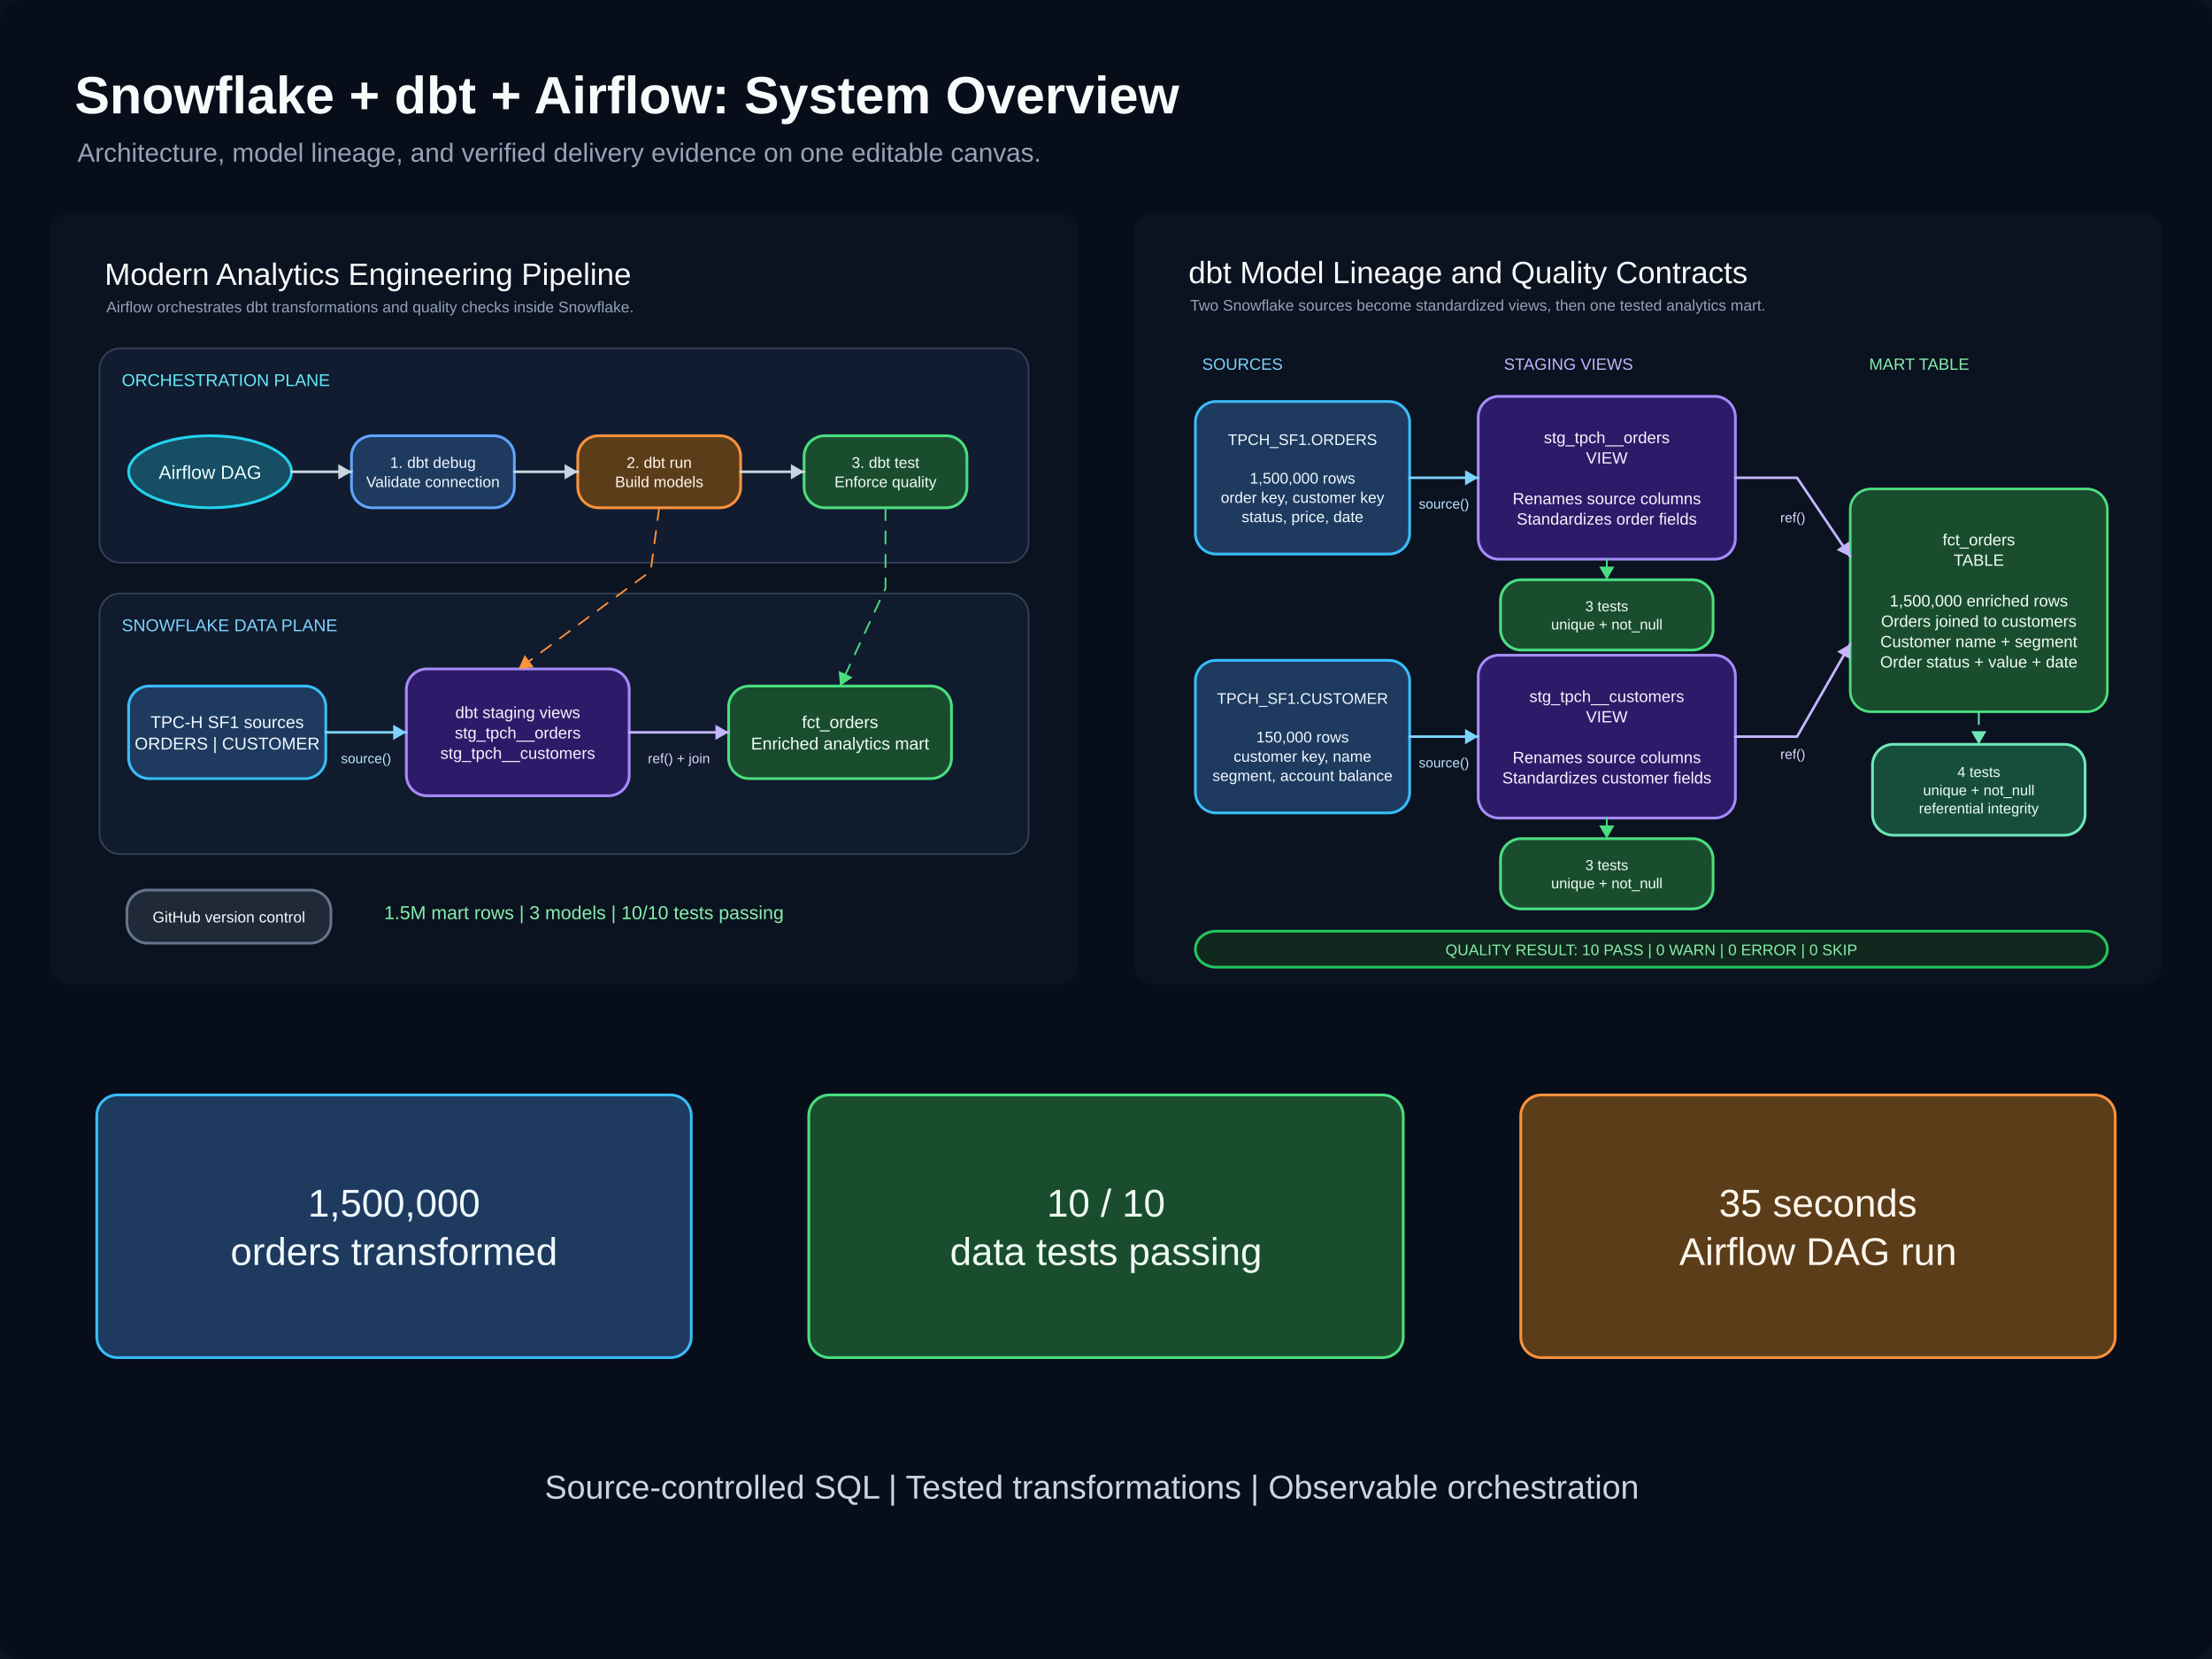
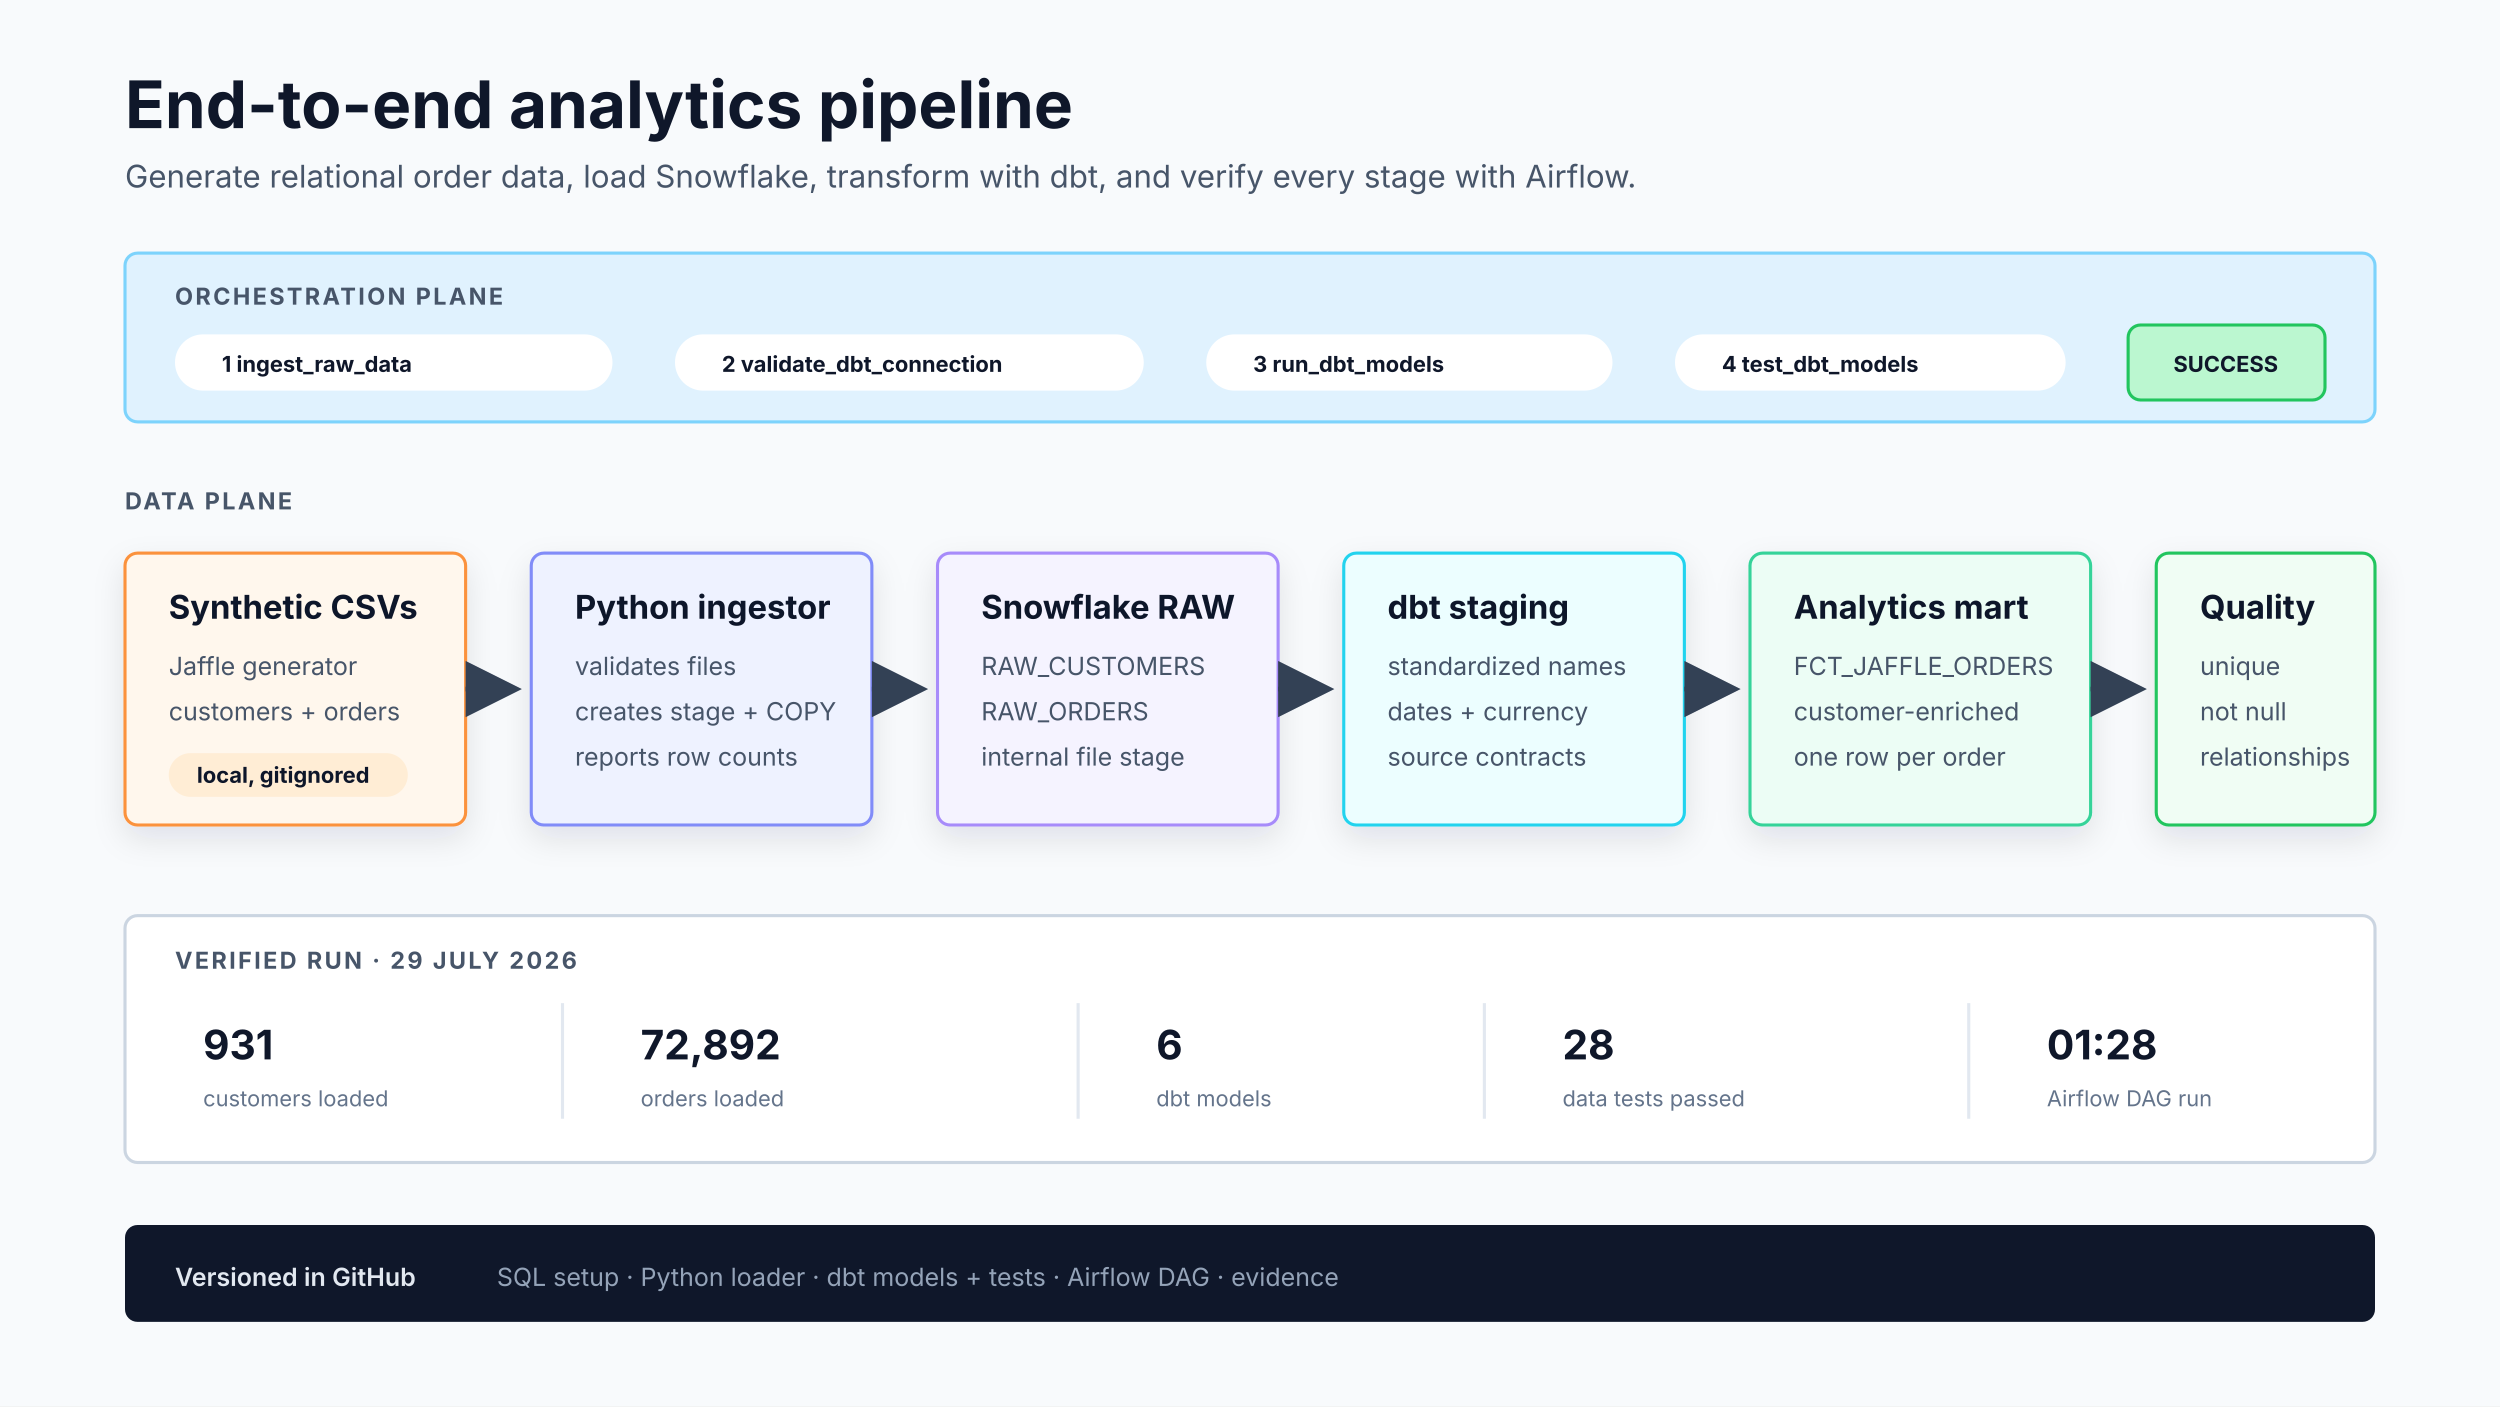
- <svg xmlns="http://www.w3.org/2000/svg" width="1600" height="1200" viewBox="0 0 1600 1200">
-   <rect width="100%" height="100%" fill="#0b1220" />
-   <rect x="0" y="0" width="1600" height="1200" rx="15" fill="#070d19" stroke="#070d19" stroke-width="0" />
-   <text x="54" y="82" fill="#f8fafc" font-family="Arial, sans-serif" font-size="38" font-weight="700" text-anchor="start">Snowflake + dbt + Airflow: System Overview</text>
-   <text x="56" y="117" fill="#94a3b8" font-family="Arial, sans-serif" font-size="19" font-weight="500" text-anchor="start">Architecture, model lineage, and verified delivery evidence on one editable canvas.</text>
-   <rect x="36" y="154" width="744" height="558" rx="15" fill="#0b1220" stroke="#0b1220" stroke-width="0" />
-   <text x="75.68" y="206.08" fill="#f8fafc" font-family="Arial, sans-serif" font-size="22.32" font-weight="500" text-anchor="start">Modern Analytics Engineering Pipeline</text>
-   <text x="76.92" y="225.92" fill="#94a3b8" font-family="Arial, sans-serif" font-size="11.16" font-weight="500" text-anchor="start">Airflow orchestrates dbt transformations and quality checks inside Snowflake.</text>
-   <rect x="71.96" y="251.96" width="672.08" height="155" rx="15" fill="#111c30" stroke="#334155" stroke-width="1.24" />
-   <text x="88.08" y="279.24" fill="#67e8f9" font-family="Arial, sans-serif" font-size="12.4" font-weight="500" text-anchor="start">ORCHESTRATION PLANE</text>
-   <ellipse cx="151.94" cy="341.24" rx="58.9" ry="26.04" fill="#164e63" stroke="#22d3ee" stroke-width="2" />
-   <text x="151.94" y="346.355" fill="#ecfeff" font-family="Arial, sans-serif" font-size="13.64" font-weight="500" text-anchor="middle">Airflow DAG</text>
-   <rect x="254.24" y="315.2" width="117.8" height="52.08" rx="15" fill="#1e3a5f" stroke="#60a5fa" stroke-width="2" />
-   <text x="313.14" y="338.45" fill="#eff6ff" font-family="Arial, sans-serif" font-size="11.16" font-weight="500" text-anchor="middle">1. dbt debug</text>
-   <text x="313.14" y="352.4" fill="#eff6ff" font-family="Arial, sans-serif" font-size="11.16" font-weight="500" text-anchor="middle">Validate connection</text>
-   <rect x="417.92" y="315.2" width="117.8" height="52.08" rx="15" fill="#5c3d1a" stroke="#fb923c" stroke-width="2" />
-   <text x="476.82" y="338.45" fill="#fff7ed" font-family="Arial, sans-serif" font-size="11.16" font-weight="500" text-anchor="middle">2. dbt run</text>
-   <text x="476.82" y="352.4" fill="#fff7ed" font-family="Arial, sans-serif" font-size="11.16" font-weight="500" text-anchor="middle">Build models</text>
-   <rect x="581.6" y="315.2" width="117.8" height="52.08" rx="15" fill="#1a4d2e" stroke="#4ade80" stroke-width="2" />
-   <text x="640.5" y="338.45" fill="#f0fdf4" font-family="Arial, sans-serif" font-size="11.16" font-weight="500" text-anchor="middle">3. dbt test</text>
-   <text x="640.5" y="352.4" fill="#f0fdf4" font-family="Arial, sans-serif" font-size="11.16" font-weight="500" text-anchor="middle">Enforce quality</text>
-   <polyline points="210.84,341.24 254.24,341.24" fill="none" stroke="#cbd5e1" stroke-width="1.86" stroke-linecap="round" stroke-linejoin="round" />
-   <polygon points="254.24,341.24 244.714,346.74 244.714,335.74" fill="#cbd5e1" />
-   <polyline points="372.04,341.24 417.92,341.24" fill="none" stroke="#cbd5e1" stroke-width="1.86" stroke-linecap="round" stroke-linejoin="round" />
-   <polygon points="417.92,341.24 408.394,346.74 408.394,335.74" fill="#cbd5e1" />
-   <polyline points="535.72,341.24 581.6,341.24" fill="none" stroke="#cbd5e1" stroke-width="1.86" stroke-linecap="round" stroke-linejoin="round" />
-   <polygon points="581.6,341.24 572.074,346.74 572.074,335.74" fill="#cbd5e1" />
-   <rect x="71.96" y="429.28" width="672.08" height="188.48" rx="15" fill="#101b2d" stroke="#334155" stroke-width="1.24" />
-   <text x="88.08" y="456.56" fill="#7dd3fc" font-family="Arial, sans-serif" font-size="12.4" font-weight="500" text-anchor="start">SNOWFLAKE DATA PLANE</text>
-   <rect x="93.04" y="496.24" width="142.6" height="66.96" rx="15" fill="#1e3a5f" stroke="#38bdf8" stroke-width="2" />
-   <text x="164.34" y="526.62" fill="#f0f9ff" font-family="Arial, sans-serif" font-size="12.4" font-weight="500" text-anchor="middle">TPC-H SF1 sources</text>
-   <text x="164.34" y="542.12" fill="#f0f9ff" font-family="Arial, sans-serif" font-size="12.4" font-weight="500" text-anchor="middle">ORDERS  |  CUSTOMER</text>
-   <rect x="293.92" y="483.84" width="161.2" height="91.76" rx="15" fill="#2d1b69" stroke="#a78bfa" stroke-width="2" />
-   <text x="374.52" y="519.413" fill="#f5f3ff" font-family="Arial, sans-serif" font-size="11.78" font-weight="500" text-anchor="middle">dbt staging views</text>
-   <text x="374.52" y="534.138" fill="#f5f3ff" font-family="Arial, sans-serif" font-size="11.78" font-weight="500" text-anchor="middle">stg_tpch__orders</text>
-   <text x="374.52" y="548.863" fill="#f5f3ff" font-family="Arial, sans-serif" font-size="11.78" font-weight="500" text-anchor="middle">stg_tpch__customers</text>
-   <rect x="527.04" y="496.24" width="161.2" height="66.96" rx="15" fill="#1a4d2e" stroke="#4ade80" stroke-width="2" />
-   <text x="607.64" y="526.62" fill="#f0fdf4" font-family="Arial, sans-serif" font-size="12.4" font-weight="500" text-anchor="middle">fct_orders</text>
-   <text x="607.64" y="542.12" fill="#f0fdf4" font-family="Arial, sans-serif" font-size="12.4" font-weight="500" text-anchor="middle">Enriched analytics mart</text>
-   <polyline points="235.64,529.72 293.92,529.72" fill="none" stroke="#7dd3fc" stroke-width="1.86" stroke-linecap="round" stroke-linejoin="round" />
-   <polygon points="293.92,529.72 284.394,535.22 284.394,524.22" fill="#7dd3fc" />
-   <text x="264.78" y="552.04" fill="#bae6fd" font-family="Arial, sans-serif" font-size="9.92" font-weight="500" text-anchor="middle">source()</text>
-   <polyline points="455.12,529.72 527.04,529.72" fill="none" stroke="#c4b5fd" stroke-width="1.86" stroke-linecap="round" stroke-linejoin="round" />
-   <polygon points="527.04,529.72 517.514,535.22 517.514,524.22" fill="#c4b5fd" />
-   <text x="491.08" y="552.04" fill="#ddd6fe" font-family="Arial, sans-serif" font-size="9.92" font-weight="500" text-anchor="middle">ref() + join</text>
-   <polyline points="476.82,367.28 470.62,413.16 375.14,483.84" fill="none" stroke="#fb923c" stroke-width="1.24" stroke-linecap="round" stroke-linejoin="round" stroke-dasharray="9 8" />
-   <polygon points="375.14,483.84 379.524,473.751 386.069,482.593" fill="#fb923c" />
-   <polyline points="640.5,367.28 640.5,425.56 607.64,496.24" fill="none" stroke="#4ade80" stroke-width="1.24" stroke-linecap="round" stroke-linejoin="round" stroke-dasharray="9 8" />
-   <polygon points="607.64,496.24 606.669,485.283 616.643,489.92" fill="#4ade80" />
-   <rect x="91.8" y="643.8" width="147.56" height="38.44" rx="15" fill="#1f2937" stroke="#64748b" stroke-width="2" />
-   <text x="165.58" y="667.205" fill="#f8fafc" font-family="Arial, sans-serif" font-size="11.16" font-weight="500" text-anchor="middle">GitHub version control</text>
-   <text x="277.8" y="664.88" fill="#86efac" font-family="Arial, sans-serif" font-size="13.64" font-weight="500" text-anchor="start">1.5M mart rows   |   3 models   |   10/10 tests passing</text>
-   <rect x="820" y="154" width="744" height="558" rx="15" fill="#0b1220" stroke="#0b1220" stroke-width="0" />
-   <text x="859.68" y="204.84" fill="#f8fafc" font-family="Arial, sans-serif" font-size="22.32" font-weight="500" text-anchor="start">dbt Model Lineage and Quality Contracts</text>
-   <text x="860.92" y="224.68" fill="#94a3b8" font-family="Arial, sans-serif" font-size="11.16" font-weight="500" text-anchor="start">Two Snowflake sources become standardized views, then one tested analytics mart.</text>
-   <text x="869.6" y="267.46" fill="#7dd3fc" font-family="Arial, sans-serif" font-size="11.78" font-weight="500" text-anchor="start">SOURCES</text>
-   <text x="1087.84" y="267.46" fill="#c4b5fd" font-family="Arial, sans-serif" font-size="11.78" font-weight="500" text-anchor="start">STAGING VIEWS</text>
-   <text x="1351.96" y="267.46" fill="#86efac" font-family="Arial, sans-serif" font-size="11.78" font-weight="500" text-anchor="start">MART TABLE</text>
-   <rect x="864.64" y="290.4" width="155" height="110.36" rx="15" fill="#1e3a5f" stroke="#38bdf8" stroke-width="2" />
-   <text x="942.14" y="321.865" fill="#f0f9ff" font-family="Arial, sans-serif" font-size="11.16" font-weight="500" text-anchor="middle">TPCH_SF1.ORDERS</text>
-   <text x="942.14" y="335.815" fill="#f0f9ff" font-family="Arial, sans-serif" font-size="11.16" font-weight="500" text-anchor="middle" />
-   <text x="942.14" y="349.765" fill="#f0f9ff" font-family="Arial, sans-serif" font-size="11.16" font-weight="500" text-anchor="middle">1,500,000 rows</text>
-   <text x="942.14" y="363.715" fill="#f0f9ff" font-family="Arial, sans-serif" font-size="11.16" font-weight="500" text-anchor="middle">order key, customer key</text>
-   <text x="942.14" y="377.665" fill="#f0f9ff" font-family="Arial, sans-serif" font-size="11.16" font-weight="500" text-anchor="middle">status, price, date</text>
-   <rect x="864.64" y="477.64" width="155" height="110.36" rx="15" fill="#1e3a5f" stroke="#38bdf8" stroke-width="2" />
-   <text x="942.14" y="509.105" fill="#f0f9ff" font-family="Arial, sans-serif" font-size="11.16" font-weight="500" text-anchor="middle">TPCH_SF1.CUSTOMER</text>
-   <text x="942.14" y="523.055" fill="#f0f9ff" font-family="Arial, sans-serif" font-size="11.16" font-weight="500" text-anchor="middle" />
-   <text x="942.14" y="537.005" fill="#f0f9ff" font-family="Arial, sans-serif" font-size="11.16" font-weight="500" text-anchor="middle">150,000 rows</text>
-   <text x="942.14" y="550.955" fill="#f0f9ff" font-family="Arial, sans-serif" font-size="11.16" font-weight="500" text-anchor="middle">customer key, name</text>
-   <text x="942.14" y="564.905" fill="#f0f9ff" font-family="Arial, sans-serif" font-size="11.16" font-weight="500" text-anchor="middle">segment, account balance</text>
-   <rect x="1069.24" y="286.68" width="186" height="117.8" rx="15" fill="#2d1b69" stroke="#a78bfa" stroke-width="2" />
-   <text x="1162.24" y="320.547" fill="#f5f3ff" font-family="Arial, sans-serif" font-size="11.78" font-weight="500" text-anchor="middle">stg_tpch__orders</text>
-   <text x="1162.24" y="335.272" fill="#f5f3ff" font-family="Arial, sans-serif" font-size="11.78" font-weight="500" text-anchor="middle">VIEW</text>
-   <text x="1162.24" y="349.997" fill="#f5f3ff" font-family="Arial, sans-serif" font-size="11.78" font-weight="500" text-anchor="middle" />
-   <text x="1162.24" y="364.722" fill="#f5f3ff" font-family="Arial, sans-serif" font-size="11.78" font-weight="500" text-anchor="middle">Renames source columns</text>
-   <text x="1162.24" y="379.447" fill="#f5f3ff" font-family="Arial, sans-serif" font-size="11.78" font-weight="500" text-anchor="middle">Standardizes order fields</text>
-   <rect x="1085.36" y="419.36" width="153.76" height="50.84" rx="15" fill="#1a4d2e" stroke="#4ade80" stroke-width="2" />
-   <text x="1162.24" y="442.145" fill="#f0fdf4" font-family="Arial, sans-serif" font-size="10.54" font-weight="500" text-anchor="middle">3 tests</text>
-   <text x="1162.24" y="455.32" fill="#f0fdf4" font-family="Arial, sans-serif" font-size="10.54" font-weight="500" text-anchor="middle">unique + not_null</text>
-   <rect x="1069.24" y="473.92" width="186" height="117.8" rx="15" fill="#2d1b69" stroke="#a78bfa" stroke-width="2" />
-   <text x="1162.24" y="507.787" fill="#f5f3ff" font-family="Arial, sans-serif" font-size="11.78" font-weight="500" text-anchor="middle">stg_tpch__customers</text>
-   <text x="1162.24" y="522.512" fill="#f5f3ff" font-family="Arial, sans-serif" font-size="11.78" font-weight="500" text-anchor="middle">VIEW</text>
-   <text x="1162.24" y="537.237" fill="#f5f3ff" font-family="Arial, sans-serif" font-size="11.78" font-weight="500" text-anchor="middle" />
-   <text x="1162.24" y="551.962" fill="#f5f3ff" font-family="Arial, sans-serif" font-size="11.78" font-weight="500" text-anchor="middle">Renames source columns</text>
-   <text x="1162.24" y="566.688" fill="#f5f3ff" font-family="Arial, sans-serif" font-size="11.78" font-weight="500" text-anchor="middle">Standardizes customer fields</text>
-   <rect x="1085.36" y="606.6" width="153.76" height="50.84" rx="15" fill="#1a4d2e" stroke="#4ade80" stroke-width="2" />
-   <text x="1162.24" y="629.385" fill="#f0fdf4" font-family="Arial, sans-serif" font-size="10.54" font-weight="500" text-anchor="middle">3 tests</text>
-   <text x="1162.24" y="642.56" fill="#f0fdf4" font-family="Arial, sans-serif" font-size="10.54" font-weight="500" text-anchor="middle">unique + not_null</text>
-   <rect x="1338.32" y="353.64" width="186" height="161.2" rx="15" fill="#1a4d2e" stroke="#4ade80" stroke-width="1.86" />
-   <text x="1431.32" y="394.483" fill="#f0fdf4" font-family="Arial, sans-serif" font-size="11.78" font-weight="500" text-anchor="middle">fct_orders</text>
-   <text x="1431.32" y="409.208" fill="#f0fdf4" font-family="Arial, sans-serif" font-size="11.78" font-weight="500" text-anchor="middle">TABLE</text>
-   <text x="1431.32" y="423.933" fill="#f0fdf4" font-family="Arial, sans-serif" font-size="11.78" font-weight="500" text-anchor="middle" />
-   <text x="1431.32" y="438.658" fill="#f0fdf4" font-family="Arial, sans-serif" font-size="11.78" font-weight="500" text-anchor="middle">1,500,000 enriched rows</text>
-   <text x="1431.32" y="453.382" fill="#f0fdf4" font-family="Arial, sans-serif" font-size="11.78" font-weight="500" text-anchor="middle">Orders joined to customers</text>
-   <text x="1431.32" y="468.108" fill="#f0fdf4" font-family="Arial, sans-serif" font-size="11.78" font-weight="500" text-anchor="middle">Customer name + segment</text>
-   <text x="1431.32" y="482.832" fill="#f0fdf4" font-family="Arial, sans-serif" font-size="11.78" font-weight="500" text-anchor="middle">Order status + value + date</text>
-   <rect x="1354.44" y="538.4" width="153.76" height="65.72" rx="15" fill="#164e3b" stroke="#6ee7b7" stroke-width="2" />
-   <text x="1431.32" y="562.038" fill="#ecfdf5" font-family="Arial, sans-serif" font-size="10.54" font-weight="500" text-anchor="middle">4 tests</text>
-   <text x="1431.32" y="575.212" fill="#ecfdf5" font-family="Arial, sans-serif" font-size="10.54" font-weight="500" text-anchor="middle">unique + not_null</text>
-   <text x="1431.32" y="588.388" fill="#ecfdf5" font-family="Arial, sans-serif" font-size="10.54" font-weight="500" text-anchor="middle">referential integrity</text>
-   <polyline points="1019.64,345.58 1069.24,345.58" fill="none" stroke="#7dd3fc" stroke-width="1.86" stroke-linecap="round" stroke-linejoin="round" />
-   <polygon points="1069.24,345.58 1059.714,351.08 1059.714,340.08" fill="#7dd3fc" />
-   <text x="1044.44" y="367.9" fill="#bae6fd" font-family="Arial, sans-serif" font-size="9.92" font-weight="500" text-anchor="middle">source()</text>
-   <polyline points="1019.64,532.82 1069.24,532.82" fill="none" stroke="#7dd3fc" stroke-width="1.86" stroke-linecap="round" stroke-linejoin="round" />
-   <polygon points="1069.24,532.82 1059.714,538.32 1059.714,527.32" fill="#7dd3fc" />
-   <text x="1044.44" y="555.14" fill="#bae6fd" font-family="Arial, sans-serif" font-size="9.92" font-weight="500" text-anchor="middle">source()</text>
-   <polyline points="1255.24,345.58 1299.88,345.58 1338.32,402.62" fill="none" stroke="#c4b5fd" stroke-width="1.86" stroke-linecap="round" stroke-linejoin="round" />
-   <polygon points="1338.32,402.62 1328.435,397.794 1337.557,391.646" fill="#c4b5fd" />
-   <text x="1296.78" y="377.82" fill="#ddd6fe" font-family="Arial, sans-serif" font-size="9.92" font-weight="500" text-anchor="middle">ref()</text>
-   <polyline points="1255.24,532.82 1299.88,532.82 1338.32,465.86" fill="none" stroke="#c4b5fd" stroke-width="1.86" stroke-linecap="round" stroke-linejoin="round" />
-   <polygon points="1338.32,465.86 1338.347,476.86 1328.807,471.383" fill="#c4b5fd" />
-   <text x="1296.78" y="548.94" fill="#ddd6fe" font-family="Arial, sans-serif" font-size="9.92" font-weight="500" text-anchor="middle">ref()</text>
-   <polyline points="1162.24,404.48 1162.24,419.36" fill="none" stroke="#4ade80" stroke-width="1.24" stroke-linecap="round" stroke-linejoin="round" stroke-dasharray="9 8" />
-   <polygon points="1162.24,419.36 1156.74,409.834 1167.74,409.834" fill="#4ade80" />
-   <polyline points="1162.24,591.72 1162.24,606.6" fill="none" stroke="#4ade80" stroke-width="1.24" stroke-linecap="round" stroke-linejoin="round" stroke-dasharray="9 8" />
-   <polygon points="1162.24,606.6 1156.74,597.074 1167.74,597.074" fill="#4ade80" />
-   <polyline points="1431.32,514.84 1431.32,538.4" fill="none" stroke="#6ee7b7" stroke-width="1.24" stroke-linecap="round" stroke-linejoin="round" stroke-dasharray="9 8" />
-   <polygon points="1431.32,538.4 1425.82,528.874 1436.82,528.874" fill="#6ee7b7" />
-   <rect x="864.64" y="673.56" width="659.68" height="26.04" rx="15" fill="#10281d" stroke="#22c55e" stroke-width="2" />
-   <text x="1194.48" y="690.92" fill="#86efac" font-family="Arial, sans-serif" font-size="11.16" font-weight="500" text-anchor="middle">QUALITY RESULT: 10 PASS  |  0 WARN  |  0 ERROR  |  0 SKIP</text>
-   <rect x="70" y="792" width="430" height="190" rx="15" fill="#1e3a5f" stroke="#38bdf8" stroke-width="2" />
-   <text x="285" y="880" fill="#f0f9ff" font-family="Arial, sans-serif" font-size="28" font-weight="500" text-anchor="middle">1,500,000</text>
-   <text x="285" y="915" fill="#f0f9ff" font-family="Arial, sans-serif" font-size="28" font-weight="500" text-anchor="middle">orders transformed</text>
-   <rect x="585" y="792" width="430" height="190" rx="15" fill="#1a4d2e" stroke="#4ade80" stroke-width="2" />
-   <text x="800" y="880" fill="#f0fdf4" font-family="Arial, sans-serif" font-size="28" font-weight="500" text-anchor="middle">10 / 10</text>
-   <text x="800" y="915" fill="#f0fdf4" font-family="Arial, sans-serif" font-size="28" font-weight="500" text-anchor="middle">data tests passing</text>
-   <rect x="1100" y="792" width="430" height="190" rx="15" fill="#5c3d1a" stroke="#fb923c" stroke-width="2" />
-   <text x="1315" y="880" fill="#fff7ed" font-family="Arial, sans-serif" font-size="28" font-weight="500" text-anchor="middle">35 seconds</text>
-   <text x="1315" y="915" fill="#fff7ed" font-family="Arial, sans-serif" font-size="28" font-weight="500" text-anchor="middle">Airflow DAG run</text>
-   <text x="394" y="1084" fill="#cbd5e1" font-family="Arial, sans-serif" font-size="24" font-weight="500" text-anchor="start">Source-controlled SQL  |  Tested transformations  |  Observable orchestration</text>
+ <svg xmlns="http://www.w3.org/2000/svg" width="1600" height="900" viewBox="0 0 1600 900">
+   <defs>
+     <filter id="shadow" x="-20%" y="-20%" width="140%" height="140%">
+       <feDropShadow dx="0" dy="8" stdDeviation="10" flood-color="#0f172a" flood-opacity=".10" />
+     </filter>
+     <marker id="arrow" markerWidth="12" markerHeight="12" refX="10" refY="6" orient="auto">
+       <path d="M0,0 L12,6 L0,12 z" fill="#334155" />
+     </marker>
+     <style>
+       .title{font:700 42px Inter,Arial,sans-serif;fill:#0f172a}
+       .subtitle{font:400 20px Inter,Arial,sans-serif;fill:#475569}
+       .zone{font:700 15px Inter,Arial,sans-serif;fill:#475569;letter-spacing:1.5px}
+       .nodeTitle{font:700 21px Inter,Arial,sans-serif;fill:#0f172a}
+       .nodeText{font:400 16px Inter,Arial,sans-serif;fill:#475569}
+       .badge{font:700 14px Inter,Arial,sans-serif;fill:#0f172a}
+       .metric{font:700 26px Inter,Arial,sans-serif;fill:#0f172a}
+       .metricLabel{font:400 14px Inter,Arial,sans-serif;fill:#64748b}
+       .arrow{stroke:#334155;stroke-width:3;fill:none;marker-end:url(#arrow)}
+     </style>
+   </defs>
+   <rect width="1600" height="900" fill="#f8fafc" />
+   <text x="80" y="82" class="title">End-to-end analytics pipeline</text>
+   <text x="80" y="120" class="subtitle">Generate relational order data, load Snowflake, transform with dbt, and verify every stage with Airflow.</text>
+   <rect x="80" y="162" width="1440" height="108" rx="8" fill="#e0f2fe" stroke="#7dd3fc" stroke-width="2" />
+   <text x="112" y="195" class="zone">ORCHESTRATION PLANE</text>
+   <rect x="112" y="214" width="280" height="36" rx="18" fill="#fff" />
+   <text x="142" y="238" class="badge">1  ingest_raw_data</text>
+   <rect x="432" y="214" width="300" height="36" rx="18" fill="#fff" />
+   <text x="462" y="238" class="badge">2  validate_dbt_connection</text>
+   <rect x="772" y="214" width="260" height="36" rx="18" fill="#fff" />
+   <text x="802" y="238" class="badge">3  run_dbt_models</text>
+   <rect x="1072" y="214" width="250" height="36" rx="18" fill="#fff" />
+   <text x="1102" y="238" class="badge">4  test_dbt_models</text>
+   <rect x="1362" y="208" width="126" height="48" rx="8" fill="#bbf7d0" stroke="#22c55e" stroke-width="2" />
+   <text x="1391" y="238" class="badge">SUCCESS</text>
+   <text x="80" y="326" class="zone">DATA PLANE</text>
+   <g filter="url(#shadow)">
+     <rect x="80" y="354" width="218" height="174" rx="8" fill="#fff7ed" stroke="#fb923c" stroke-width="2" />
+     <text x="108" y="396" class="nodeTitle">Synthetic CSVs</text>
+     <text x="108" y="432" class="nodeText">Jaffle generator</text>
+     <text x="108" y="461" class="nodeText">customers + orders</text>
+     <rect x="108" y="482" width="153" height="28" rx="14" fill="#ffedd5" />
+     <text x="126" y="501" class="badge">local, gitignored</text>
+     <rect x="340" y="354" width="218" height="174" rx="8" fill="#eef2ff" stroke="#818cf8" stroke-width="2" />
+     <text x="368" y="396" class="nodeTitle">Python ingestor</text>
+     <text x="368" y="432" class="nodeText">validates files</text>
+     <text x="368" y="461" class="nodeText">creates stage + COPY</text>
+     <text x="368" y="490" class="nodeText">reports row counts</text>
+     <rect x="600" y="354" width="218" height="174" rx="8" fill="#f5f3ff" stroke="#a78bfa" stroke-width="2" />
+     <text x="628" y="396" class="nodeTitle">Snowflake RAW</text>
+     <text x="628" y="432" class="nodeText">RAW_CUSTOMERS</text>
+     <text x="628" y="461" class="nodeText">RAW_ORDERS</text>
+     <text x="628" y="490" class="nodeText">internal file stage</text>
+     <rect x="860" y="354" width="218" height="174" rx="8" fill="#ecfeff" stroke="#22d3ee" stroke-width="2" />
+     <text x="888" y="396" class="nodeTitle">dbt staging</text>
+     <text x="888" y="432" class="nodeText">standardized names</text>
+     <text x="888" y="461" class="nodeText">dates + currency</text>
+     <text x="888" y="490" class="nodeText">source contracts</text>
+     <rect x="1120" y="354" width="218" height="174" rx="8" fill="#ecfdf5" stroke="#34d399" stroke-width="2" />
+     <text x="1148" y="396" class="nodeTitle">Analytics mart</text>
+     <text x="1148" y="432" class="nodeText">FCT_JAFFLE_ORDERS</text>
+     <text x="1148" y="461" class="nodeText">customer-enriched</text>
+     <text x="1148" y="490" class="nodeText">one row per order</text>
+     <rect x="1380" y="354" width="140" height="174" rx="8" fill="#f0fdf4" stroke="#22c55e" stroke-width="2" />
+     <text x="1408" y="396" class="nodeTitle">Quality</text>
+     <text x="1408" y="432" class="nodeText">unique</text>
+     <text x="1408" y="461" class="nodeText">not null</text>
+     <text x="1408" y="490" class="nodeText">relationships</text>
+   </g>
+   <path d="M298 441 H328" class="arrow" />
+   <path d="M558 441 H588" class="arrow" />
+   <path d="M818 441 H848" class="arrow" />
+   <path d="M1078 441 H1108" class="arrow" />
+   <path d="M1338 441 H1368" class="arrow" />
+   <rect x="80" y="586" width="1440" height="158" rx="8" fill="#ffffff" stroke="#cbd5e1" stroke-width="2" />
+   <text x="112" y="620" class="zone">VERIFIED RUN · 29 JULY 2026</text>
+   <g>
+     <text x="130" y="678" class="metric">931</text>
+     <text x="130" y="708" class="metricLabel">customers loaded</text>
+     <line x1="360" y1="642" x2="360" y2="716" stroke="#e2e8f0" stroke-width="2" />
+     <text x="410" y="678" class="metric">72,892</text>
+     <text x="410" y="708" class="metricLabel">orders loaded</text>
+     <line x1="690" y1="642" x2="690" y2="716" stroke="#e2e8f0" stroke-width="2" />
+     <text x="740" y="678" class="metric">6</text>
+     <text x="740" y="708" class="metricLabel">dbt models</text>
+     <line x1="950" y1="642" x2="950" y2="716" stroke="#e2e8f0" stroke-width="2" />
+     <text x="1000" y="678" class="metric">28</text>
+     <text x="1000" y="708" class="metricLabel">data tests passed</text>
+     <line x1="1260" y1="642" x2="1260" y2="716" stroke="#e2e8f0" stroke-width="2" />
+     <text x="1310" y="678" class="metric">01:28</text>
+     <text x="1310" y="708" class="metricLabel">Airflow DAG run</text>
+   </g>
+   <rect x="80" y="784" width="1440" height="62" rx="8" fill="#0f172a" />
+   <text x="112" y="823" style="font:600 16px Inter,Arial,sans-serif;fill:#e2e8f0">Versioned in GitHub</text>
+   <text x="318" y="823" style="font:400 16px Inter,Arial,sans-serif;fill:#94a3b8">SQL setup · Python loader · dbt models + tests · Airflow DAG · evidence</text>
</svg>
